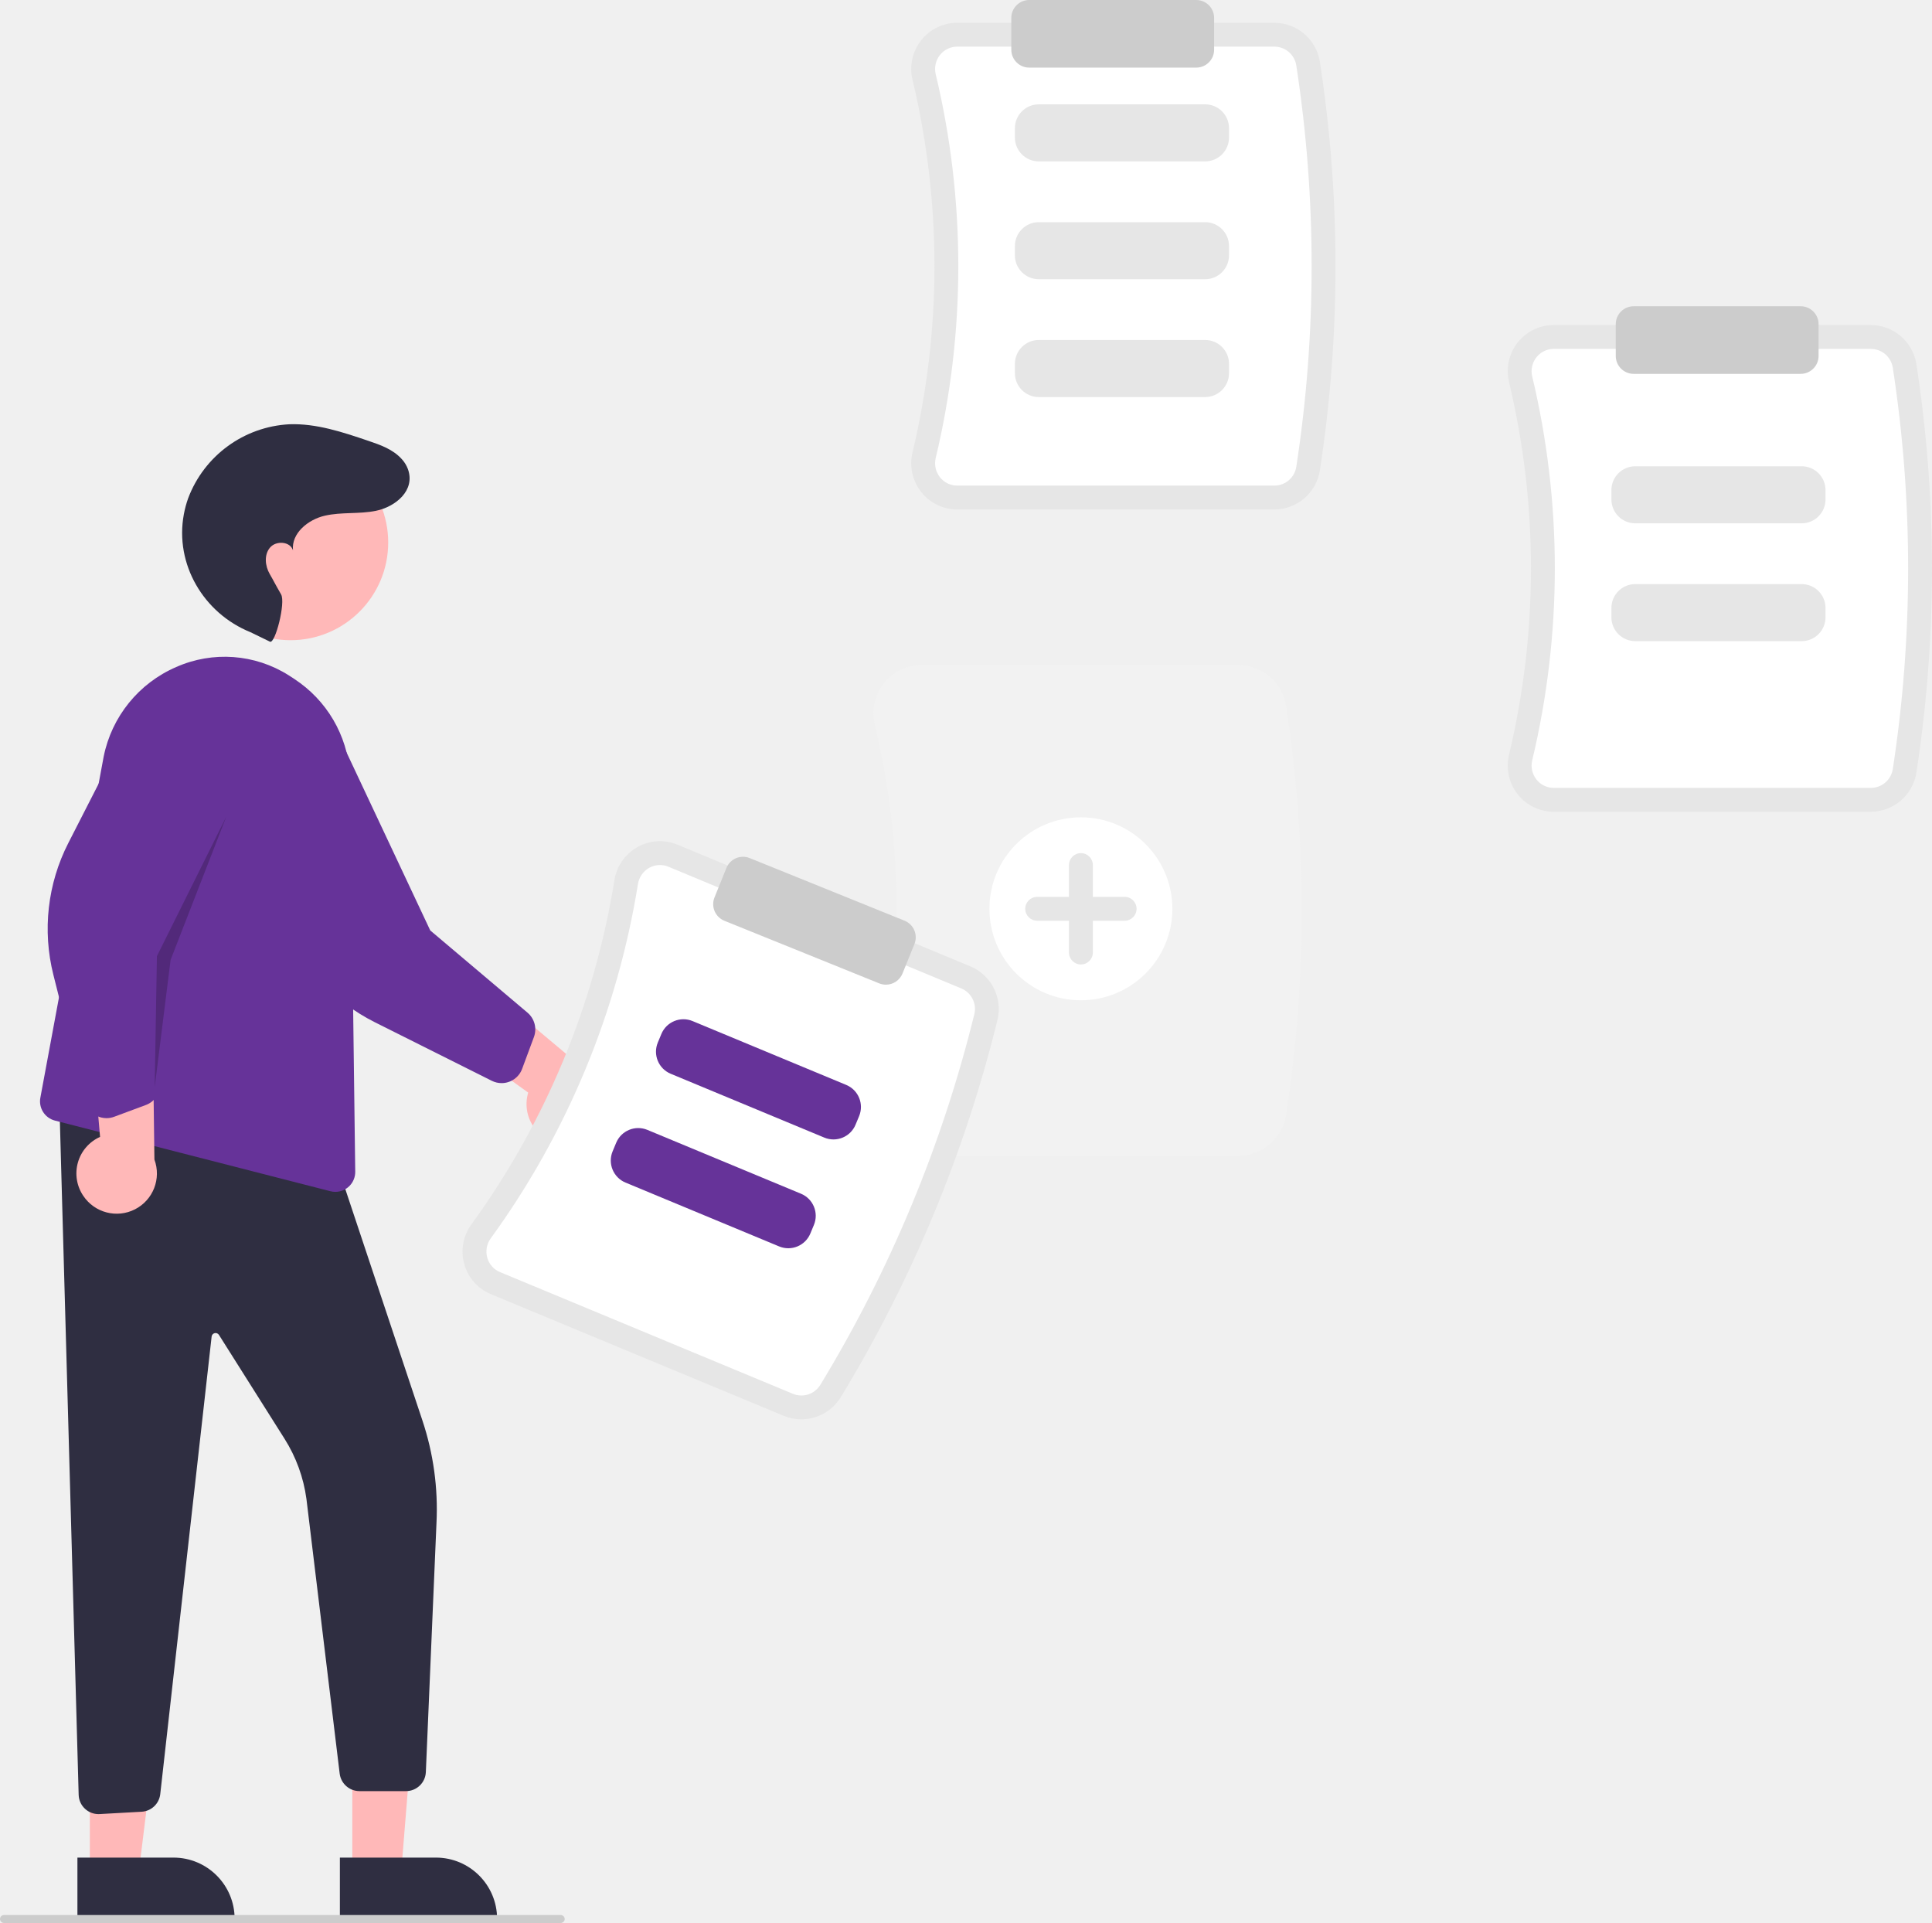
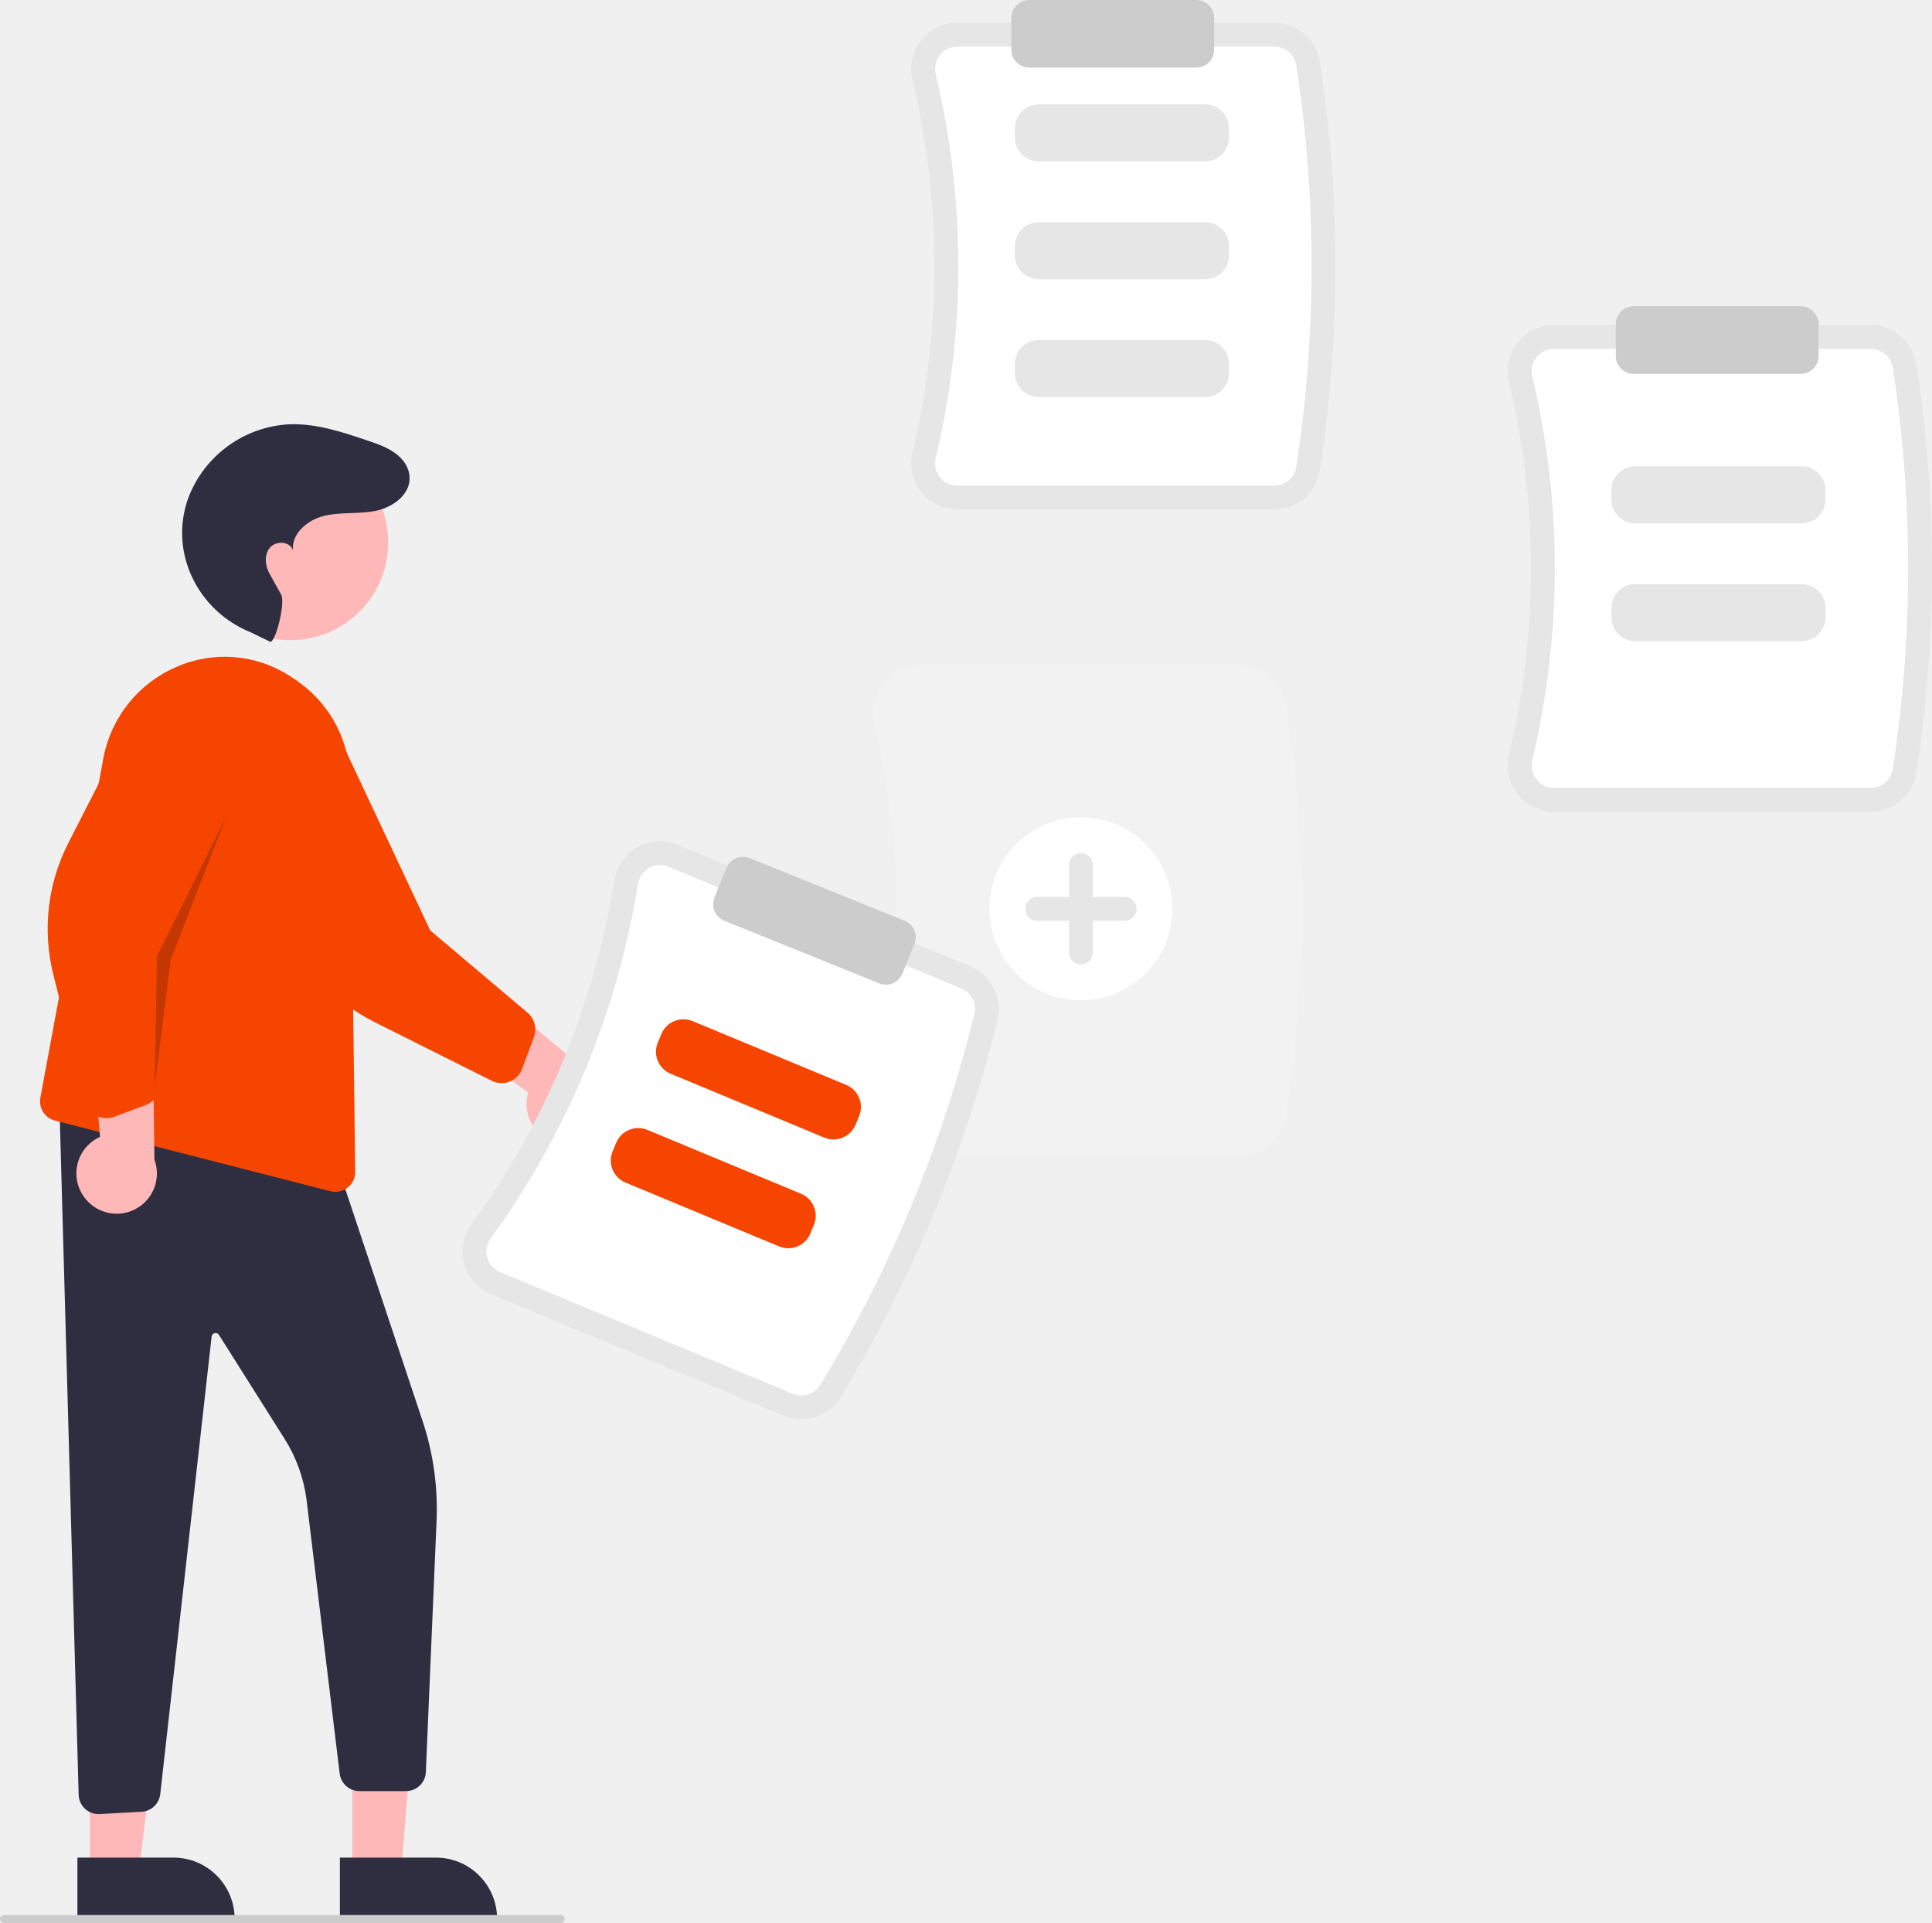
<svg xmlns="http://www.w3.org/2000/svg" data-name="Layer 1" width="485.834" height="483.5" viewBox="0 0 485.834 483.5">
  <path d="M677.542,336.347H597.8a11.478,11.478,0,0,1-9.066-4.394h0a11.622,11.622,0,0,1-2.177-9.968,201.631,201.631,0,0,0-0-93.647,11.624,11.624,0,0,1,2.177-9.967,11.478,11.478,0,0,1,9.066-4.394h79.741a11.623,11.623,0,0,1,11.439,9.755,337.961,337.961,0,0,1,0,102.858A11.623,11.623,0,0,1,677.542,336.347Z" transform="translate(-357.0831 -208.25)" fill="#e6e6e6" />
  <path d="M597.8,219.978a5.513,5.513,0,0,0-4.354,2.108,5.659,5.659,0,0,0-1.054,4.854,207.656,207.656,0,0,1,0,96.445,5.656,5.656,0,0,0,1.053,4.853l0.0 0a5.511,5.511,0,0,0,4.354,2.109h79.741a5.582,5.582,0,0,0,5.509-4.667,331.985,331.985,0,0,0,0-101.035,5.582,5.582,0,0,0-5.509-4.667Z" transform="translate(-357.0831 -208.25)" fill="#fff" />
  <path d="M660.141,248.829h-41.845a6.006,6.006,0,0,1-6-6v-2.345a6.006,6.006,0,0,1,6-6h41.845a6.006,6.006,0,0,1,6,6V242.829A6.006,6.006,0,0,1,660.141,248.829Z" transform="translate(-357.0831 -208.25)" fill="#e6e6e6" />
  <path d="M660.141,278.454h-41.845a6.006,6.006,0,0,1-6-6V270.11a6.006,6.006,0,0,1,6-6h41.845a6.006,6.006,0,0,1,6,6v2.345A6.006,6.006,0,0,1,660.141,278.454Z" transform="translate(-357.0831 -208.25)" fill="#e6e6e6" />
  <path d="M660.141,308.08h-41.845a6.006,6.006,0,0,1-6-6v-2.345a6.006,6.006,0,0,1,6-6h41.845a6.006,6.006,0,0,1,6,6v2.345A6.006,6.006,0,0,1,660.141,308.08Z" transform="translate(-357.0831 -208.25)" fill="#e6e6e6" />
  <path d="M827.542,412.347H747.8a11.478,11.478,0,0,1-9.066-4.394h0a11.622,11.622,0,0,1-2.177-9.968,201.631,201.631,0,0,0-0-93.647,11.624,11.624,0,0,1,2.177-9.967,11.478,11.478,0,0,1,9.066-4.394h79.741a11.623,11.623,0,0,1,11.439,9.755,337.961,337.961,0,0,1,0,102.858A11.623,11.623,0,0,1,827.542,412.347Z" transform="translate(-357.0831 -208.25)" fill="#e6e6e6" />
  <path d="M747.8,295.978a5.513,5.513,0,0,0-4.354,2.108,5.659,5.659,0,0,0-1.054,4.854,207.656,207.656,0,0,1,0,96.445,5.656,5.656,0,0,0,1.053,4.853l0.0 0a5.511,5.511,0,0,0,4.354,2.109h79.741a5.582,5.582,0,0,0,5.509-4.667,331.985,331.985,0,0,0,0-101.035,5.582,5.582,0,0,0-5.509-4.667Z" transform="translate(-357.0831 -208.25)" fill="#fff" />
  <path d="M668.542,498.847H588.8a11.975,11.975,0,0,1-9.458-4.584,12.119,12.119,0,0,1-2.27-10.394,201.131,201.131,0,0,0-0-93.414,12.121,12.121,0,0,1,2.27-10.394,11.976,11.976,0,0,1,9.459-4.584h79.741a12.127,12.127,0,0,1,11.933,10.179,338.459,338.459,0,0,1,0,103.011A12.127,12.127,0,0,1,668.542,498.847Z" transform="translate(-357.0831 -208.25)" fill="#f2f2f2" />
  <path d="M810.141,339.829h-41.845a6.006,6.006,0,0,1-6-6v-2.345a6.006,6.006,0,0,1,6-6h41.845a6.006,6.006,0,0,1,6,6V333.829A6.006,6.006,0,0,1,810.141,339.829Z" transform="translate(-357.0831 -208.25)" fill="#e6e6e6" />
  <path d="M810.141,369.454h-41.845a6.006,6.006,0,0,1-6-6V361.11a6.006,6.006,0,0,1,6-6h41.845a6.006,6.006,0,0,1,6,6v2.345A6.006,6.006,0,0,1,810.141,369.454Z" transform="translate(-357.0831 -208.25)" fill="#e6e6e6" />
  <circle cx="271.811" cy="228.5" r="23" fill="#fff" />
  <path d="M639.894,433.75h-8v-8a3,3,0,0,0-6,0v8h-8a3,3,0,0,0,0,6h8v8a3,3,0,0,0,6,0v-8h8a3,3,0,0,0,0-6Z" transform="translate(-357.0831 -208.25)" fill="#e6e6e6" />
  <path d="M657.894,225.25h-42a4.505,4.505,0,0,1-4.5-4.5v-8a4.505,4.505,0,0,1,4.5-4.5h42a4.505,4.505,0,0,1,4.5,4.5v8A4.505,4.505,0,0,1,657.894,225.25Z" transform="translate(-357.0831 -208.25)" fill="#ccc" />
  <path d="M809.894,302.25h-42a4.505,4.505,0,0,1-4.5-4.5v-8a4.505,4.505,0,0,1,4.5-4.5h42a4.505,4.505,0,0,1,4.5,4.5v8A4.505,4.505,0,0,1,809.894,302.25Z" transform="translate(-357.0831 -208.25)" fill="#ccc" />
  <polygon points="88.596 471.061 100.856 471.061 104.689 423.773 88.594 423.773 88.596 471.061" fill="#ffb8b8" />
  <path d="M442.552,675.308l24.144-.001h.001a15.386,15.386,0,0,1,15.386,15.386v.5l-39.531.001Z" transform="translate(-357.0831 -208.25)" fill="#2f2e41" />
  <polygon points="22.596 471.061 34.856 471.061 40.689 423.773 22.594 423.773 22.596 471.061" fill="#ffb8b8" />
  <path d="M376.552,675.308l24.144-.001h.001a15.386,15.386,0,0,1,15.386,15.386v.5l-39.531.001Z" transform="translate(-357.0831 -208.25)" fill="#2f2e41" />
  <path d="M381.854,664.373a4.981,4.981,0,0,1-3.375-1.318h0a4.961,4.961,0,0,1-1.616-3.537L371.947,483.304l69.811,17.452,21.54,64.618a70.461,70.461,0,0,1,3.545,25.824l-2.675,62.637a4.996,4.996,0,0,1-4.994,4.759h-11.709a5.023,5.023,0,0,1-4.955-4.33l-8.369-69.142a37.823,37.823,0,0,0-5.532-15.164l-16.469-26.076a1,1,0,0,0-1.838.41L397.378,659.38a4.993,4.993,0,0,1-4.687,4.396l-10.552.587C382.044,664.369,381.949,664.373,381.854,664.373Z" transform="translate(-357.0831 -208.25)" fill="#2f2e41" />
  <circle cx="73.058" cy="136.406" r="24.561" fill="#ffb8b8" />
-   <path d="M441.424,507.922a5.076,5.076,0,0,1-1.253-.159H440.17l-69.264-17.76a4.998,4.998,0,0,1-3.663-5.815L383.15,398.497a31.214,31.214,0,0,1,18.25-22.54,30.113,30.113,0,0,1,28.266,2.075c.97.605,1.947,1.265,2.903,1.961a30.96,30.96,0,0,1,12.579,24.529l1.265,98.329a5.007,5.007,0,0,1-4.988,5.071Z" transform="translate(-357.0831 -208.25)" fill="#663399" />
+   <path d="M441.424,507.922a5.076,5.076,0,0,1-1.253-.159H440.17l-69.264-17.76a4.998,4.998,0,0,1-3.663-5.815L383.15,398.497a31.214,31.214,0,0,1,18.25-22.54,30.113,30.113,0,0,1,28.266,2.075c.97.605,1.947,1.265,2.903,1.961a30.96,30.96,0,0,1,12.579,24.529l1.265,98.329a5.007,5.007,0,0,1-4.988,5.071Z" transform="translate(-357.0831 -208.25)" fill="#f54500" />
  <path d="M378.032,508.93a10.056,10.056,0,0,1,4.214-14.832l-3.081-35.602,16.326,8.848.423,32.452a10.11,10.11,0,0,1-17.882,9.134Z" transform="translate(-357.0831 -208.25)" fill="#ffb8b8" />
-   <path d="M383.865,489.389a5.532,5.532,0,0,1-1.366-.173,5.496,5.496,0,0,1-3.972-3.986l-8.023-31.884a47.37,47.37,0,0,1,3.761-33.135l16.809-32.882a15.541,15.541,0,0,1,18.808-11.019,15.356,15.356,0,0,1,9.475,7.101,15.567,15.567,0,0,1,1.654,11.913l-23.927,53.506.284,32.036a5.519,5.519,0,0,1-3.584,5.205l-8.007,2.974A5.48,5.48,0,0,1,383.865,489.389Z" transform="translate(-357.0831 -208.25)" fill="#663399" />
+   <path d="M383.865,489.389a5.532,5.532,0,0,1-1.366-.173,5.496,5.496,0,0,1-3.972-3.986l-8.023-31.884a47.37,47.37,0,0,1,3.761-33.135l16.809-32.882a15.541,15.541,0,0,1,18.808-11.019,15.356,15.356,0,0,1,9.475,7.101,15.567,15.567,0,0,1,1.654,11.913l-23.927,53.506.284,32.036a5.519,5.519,0,0,1-3.584,5.205l-8.007,2.974A5.48,5.48,0,0,1,383.865,489.389Z" transform="translate(-357.0831 -208.25)" fill="#f54500" />
  <path d="M498.401,495.835a10.056,10.056,0,0,1-8.493-12.87l-28.993-20.889,17.357-6.602,24.872,20.849a10.11,10.11,0,0,1-4.742,19.512Z" transform="translate(-357.0831 -208.25)" fill="#ffb8b8" />
-   <path d="M483.223,480.581a5.522,5.522,0,0,1-2.463-.582L451.361,465.282a47.381,47.381,0,0,1-22.661-24.465L414.743,406.626a15.544,15.544,0,0,1,3.918-21.444,15.352,15.352,0,0,1,11.59-2.543,15.57,15.57,0,0,1,10.081,6.512l24.945,53.04L489.743,462.873a5.518,5.518,0,0,1,1.607,6.112l-2.97,8.008a5.474,5.474,0,0,1-2.007,2.596,5.497,5.497,0,0,1-3.15.992Z" transform="translate(-357.0831 -208.25)" fill="#663399" />
+   <path d="M483.223,480.581a5.522,5.522,0,0,1-2.463-.582L451.361,465.282a47.381,47.381,0,0,1-22.661-24.465L414.743,406.626a15.544,15.544,0,0,1,3.918-21.444,15.352,15.352,0,0,1,11.59-2.543,15.57,15.57,0,0,1,10.081,6.512l24.945,53.04L489.743,462.873a5.518,5.518,0,0,1,1.607,6.112l-2.97,8.008a5.474,5.474,0,0,1-2.007,2.596,5.497,5.497,0,0,1-3.15.992Z" transform="translate(-357.0831 -208.25)" fill="#f54500" />
  <path d="M424.983,369.593c1.305.571,3.977-9.827,2.78-11.907-1.78-3.093-1.675-3.071-2.857-5.117s-1.446-4.847.084-6.648,5.072-1.562,5.77.696c-.449-4.288,3.792-7.735,7.993-8.703s8.632-.367,12.857-1.229c4.902-1,10.003-5.11,8.047-10.501a7.593,7.593,0,0,0-1.481-2.434c-2.26-2.541-5.421-3.626-8.512-4.675-6.43-2.182-13.036-4.392-19.822-4.151A28.798,28.798,0,0,0,404.397,333.533a26.156,26.156,0,0,0-1.083,4.025c-2.329,12.524,4.944,24.878,16.756,29.647Z" transform="translate(-357.0831 -208.25)" fill="#2f2e41" />
  <polygon points="38.9 273.343 39.457 240.414 56.9 205.343 42.9 241.343 38.9 273.343" opacity="0.2" />
  <path d="M554.16,564.232,480.522,533.637a11.478,11.478,0,0,1-6.686-7.536h0a11.622,11.622,0,0,1,1.815-10.04,201.631,201.631,0,0,0,35.93-86.48,11.624,11.624,0,0,1,5.834-8.369,11.478,11.478,0,0,1,10.058-.579l73.638,30.596a11.623,11.623,0,0,1,6.821,13.398,337.961,337.961,0,0,1-39.465,94.986A11.623,11.623,0,0,1,554.16,564.232Z" transform="translate(-357.0831 -208.25)" fill="#e6e6e6" />
  <path d="M525.171,426.174a5.513,5.513,0,0,0-4.83.276,5.659,5.659,0,0,0-2.835,4.078,207.656,207.656,0,0,1-37.004,89.064,5.656,5.656,0,0,0-.889,4.885l0.0.001a5.511,5.511,0,0,0,3.212,3.618l73.638,30.596a5.582,5.582,0,0,0,6.878-2.196,331.986,331.986,0,0,0,38.766-93.302,5.582,5.582,0,0,0-3.297-6.423Z" transform="translate(-357.0831 -208.25)" fill="#fff" />
-   <path d="M564.38,494.281l-38.642-16.055a6.006,6.006,0,0,1-3.239-7.843l.9-2.165a6.006,6.006,0,0,1,7.843-3.239l38.642,16.055a6.006,6.006,0,0,1,3.239,7.843l-.9,2.165A6.006,6.006,0,0,1,564.38,494.281Z" transform="translate(-357.0831 -208.25)" fill="#663399" />
-   <path d="M553.013,521.64l-38.642-16.055a6.006,6.006,0,0,1-3.239-7.843l.9-2.165a6.006,6.006,0,0,1,7.843-3.239L558.517,508.394a6.006,6.006,0,0,1,3.239,7.843l-.9,2.165A6.006,6.006,0,0,1,553.013,521.64Z" transform="translate(-357.0831 -208.25)" fill="#663399" />
+   <path d="M564.38,494.281l-38.642-16.055a6.006,6.006,0,0,1-3.239-7.843l.9-2.165a6.006,6.006,0,0,1,7.843-3.239l38.642,16.055a6.006,6.006,0,0,1,3.239,7.843l-.9,2.165A6.006,6.006,0,0,1,564.38,494.281Z" transform="translate(-357.0831 -208.25)" fill="#f54500" />
+   <path d="M553.013,521.64l-38.642-16.055a6.006,6.006,0,0,1-3.239-7.843l.9-2.165a6.006,6.006,0,0,1,7.843-3.239L558.517,508.394a6.006,6.006,0,0,1,3.239,7.843l-.9,2.165A6.006,6.006,0,0,1,553.013,521.64Z" transform="translate(-357.0831 -208.25)" fill="#f54500" />
  <path d="M579.864,455.832a4.489,4.489,0,0,1-1.687-.331l-38.938-15.743a4.505,4.505,0,0,1-2.485-5.858l2.999-7.417a4.5,4.5,0,0,1,5.859-2.485l38.938,15.743a4.505,4.505,0,0,1,2.485,5.858l-2.999,7.417a4.511,4.511,0,0,1-4.171,2.815Z" transform="translate(-357.0831 -208.25)" fill="#ccc" />
  <path d="M498.083,691.75h-140a1,1,0,1,1,0-2h140a1,1,0,0,1,0,2Z" transform="translate(-357.0831 -208.25)" fill="#ccc" />
</svg>
